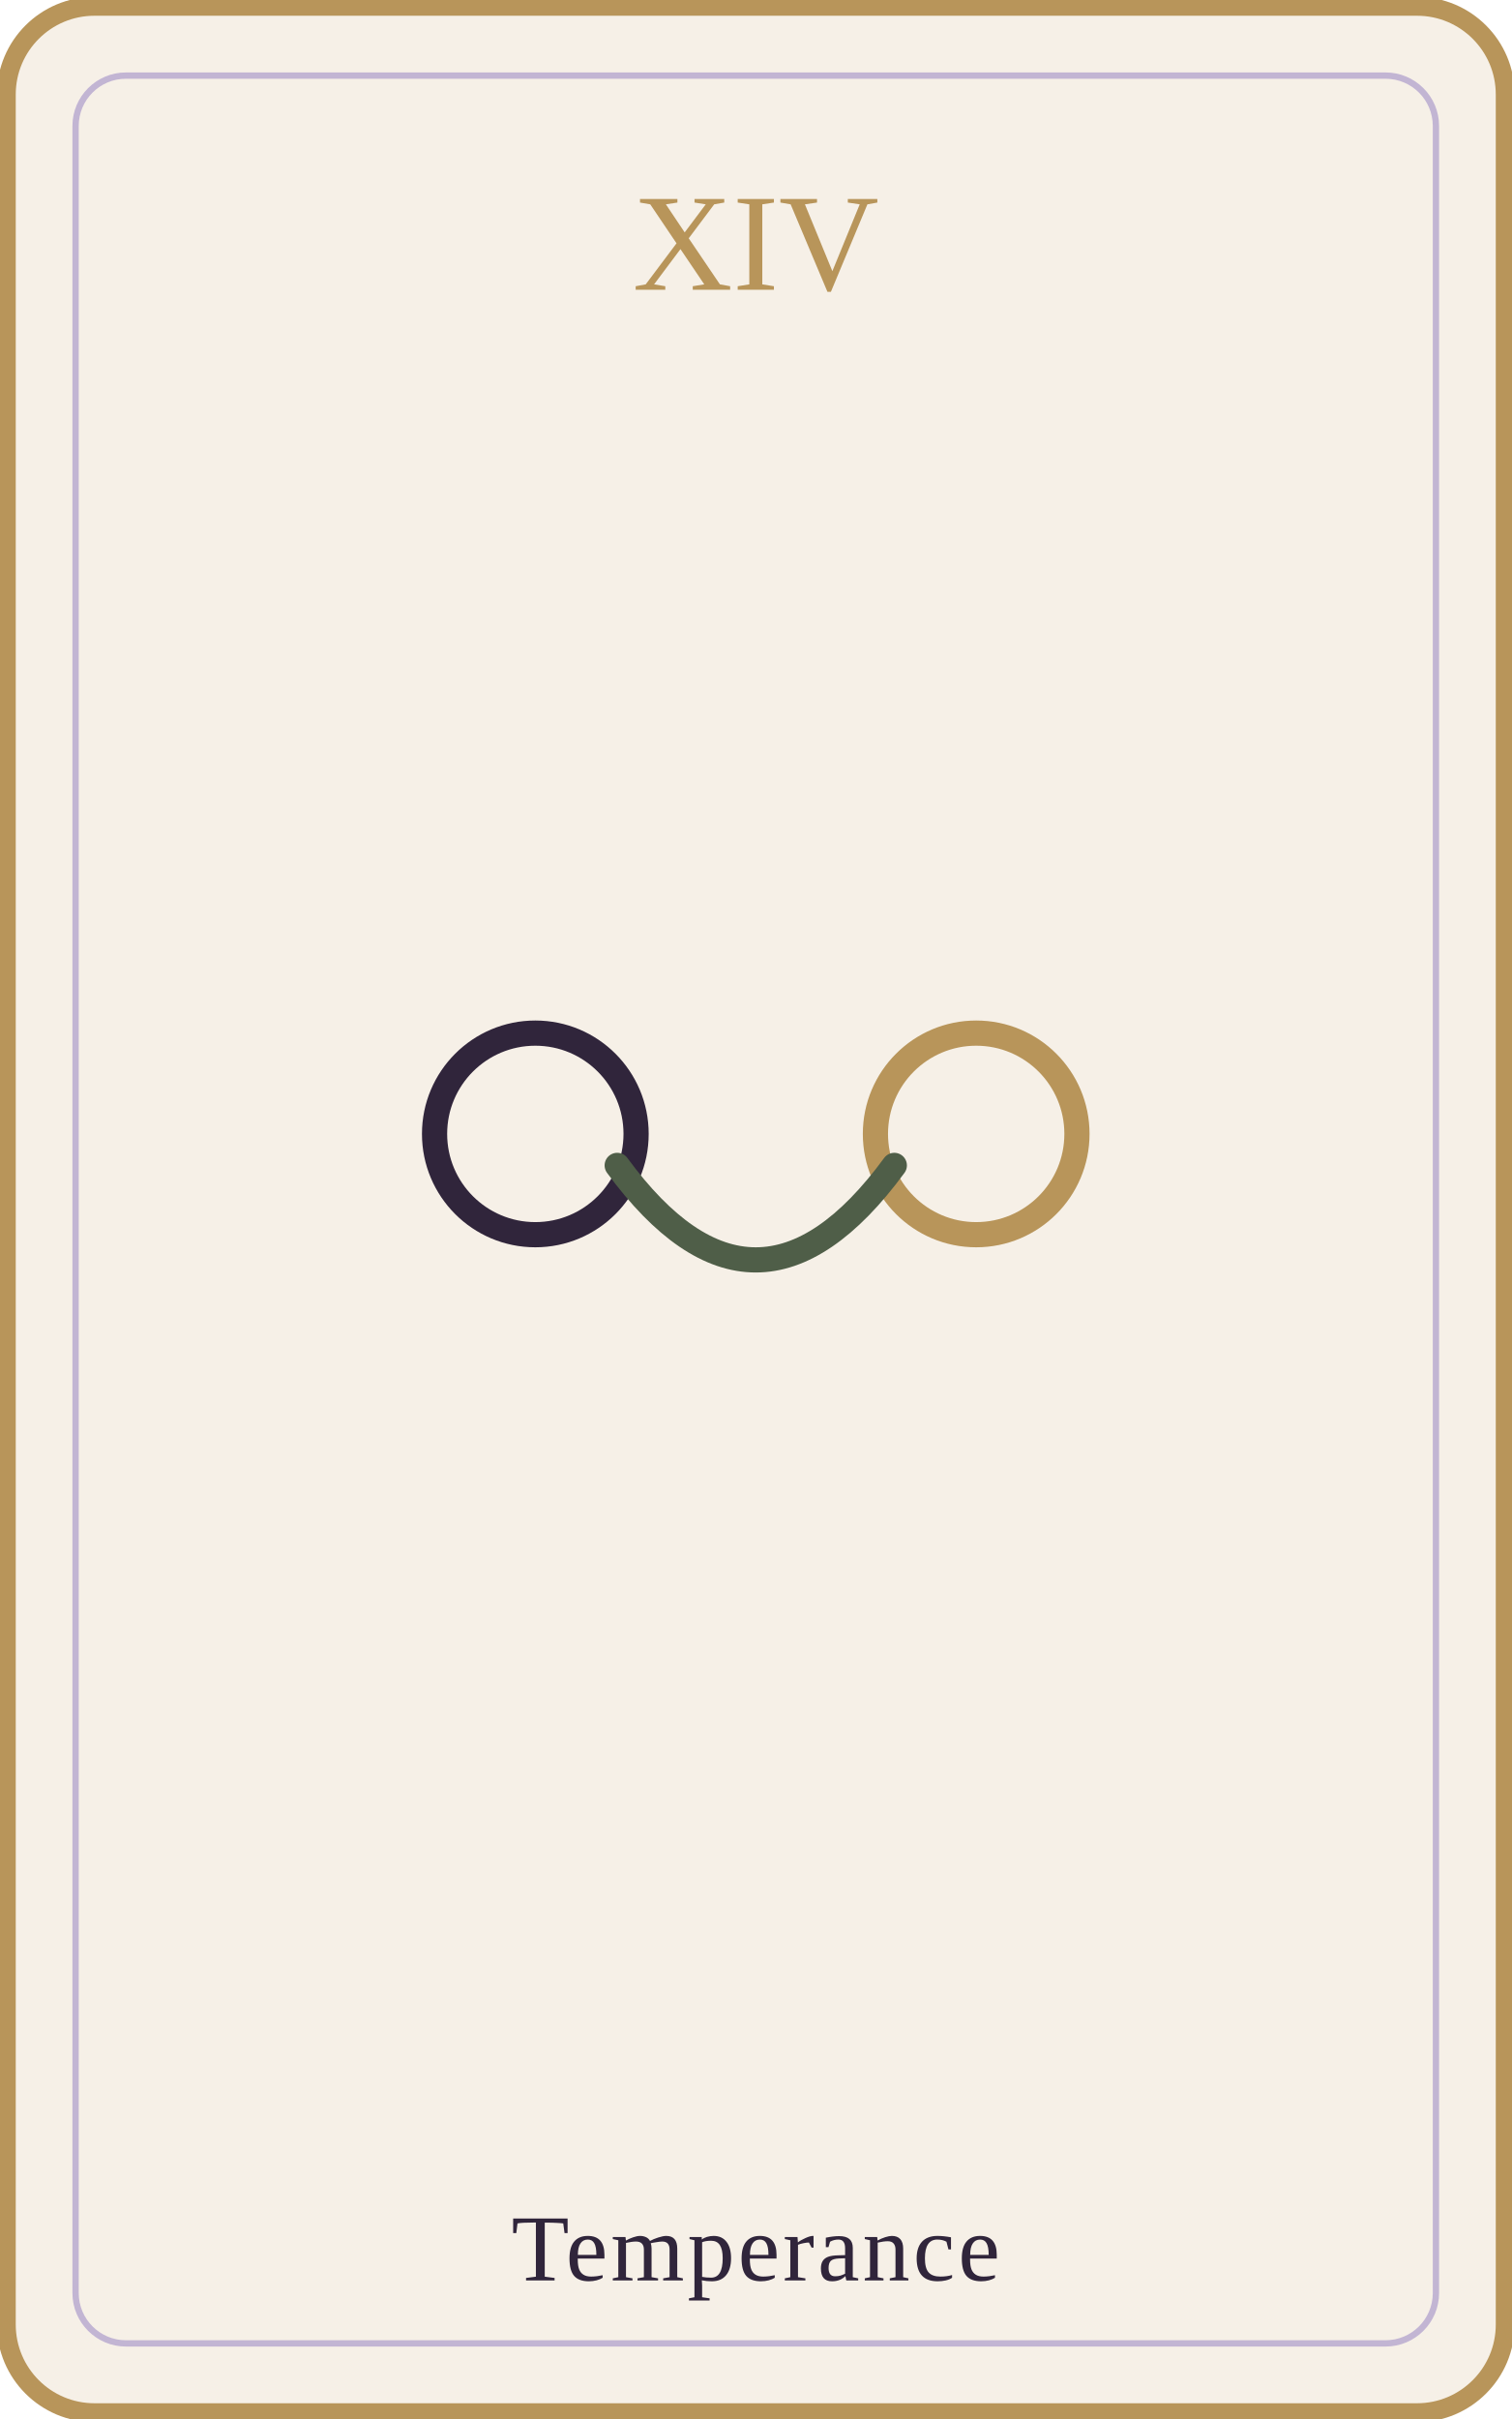
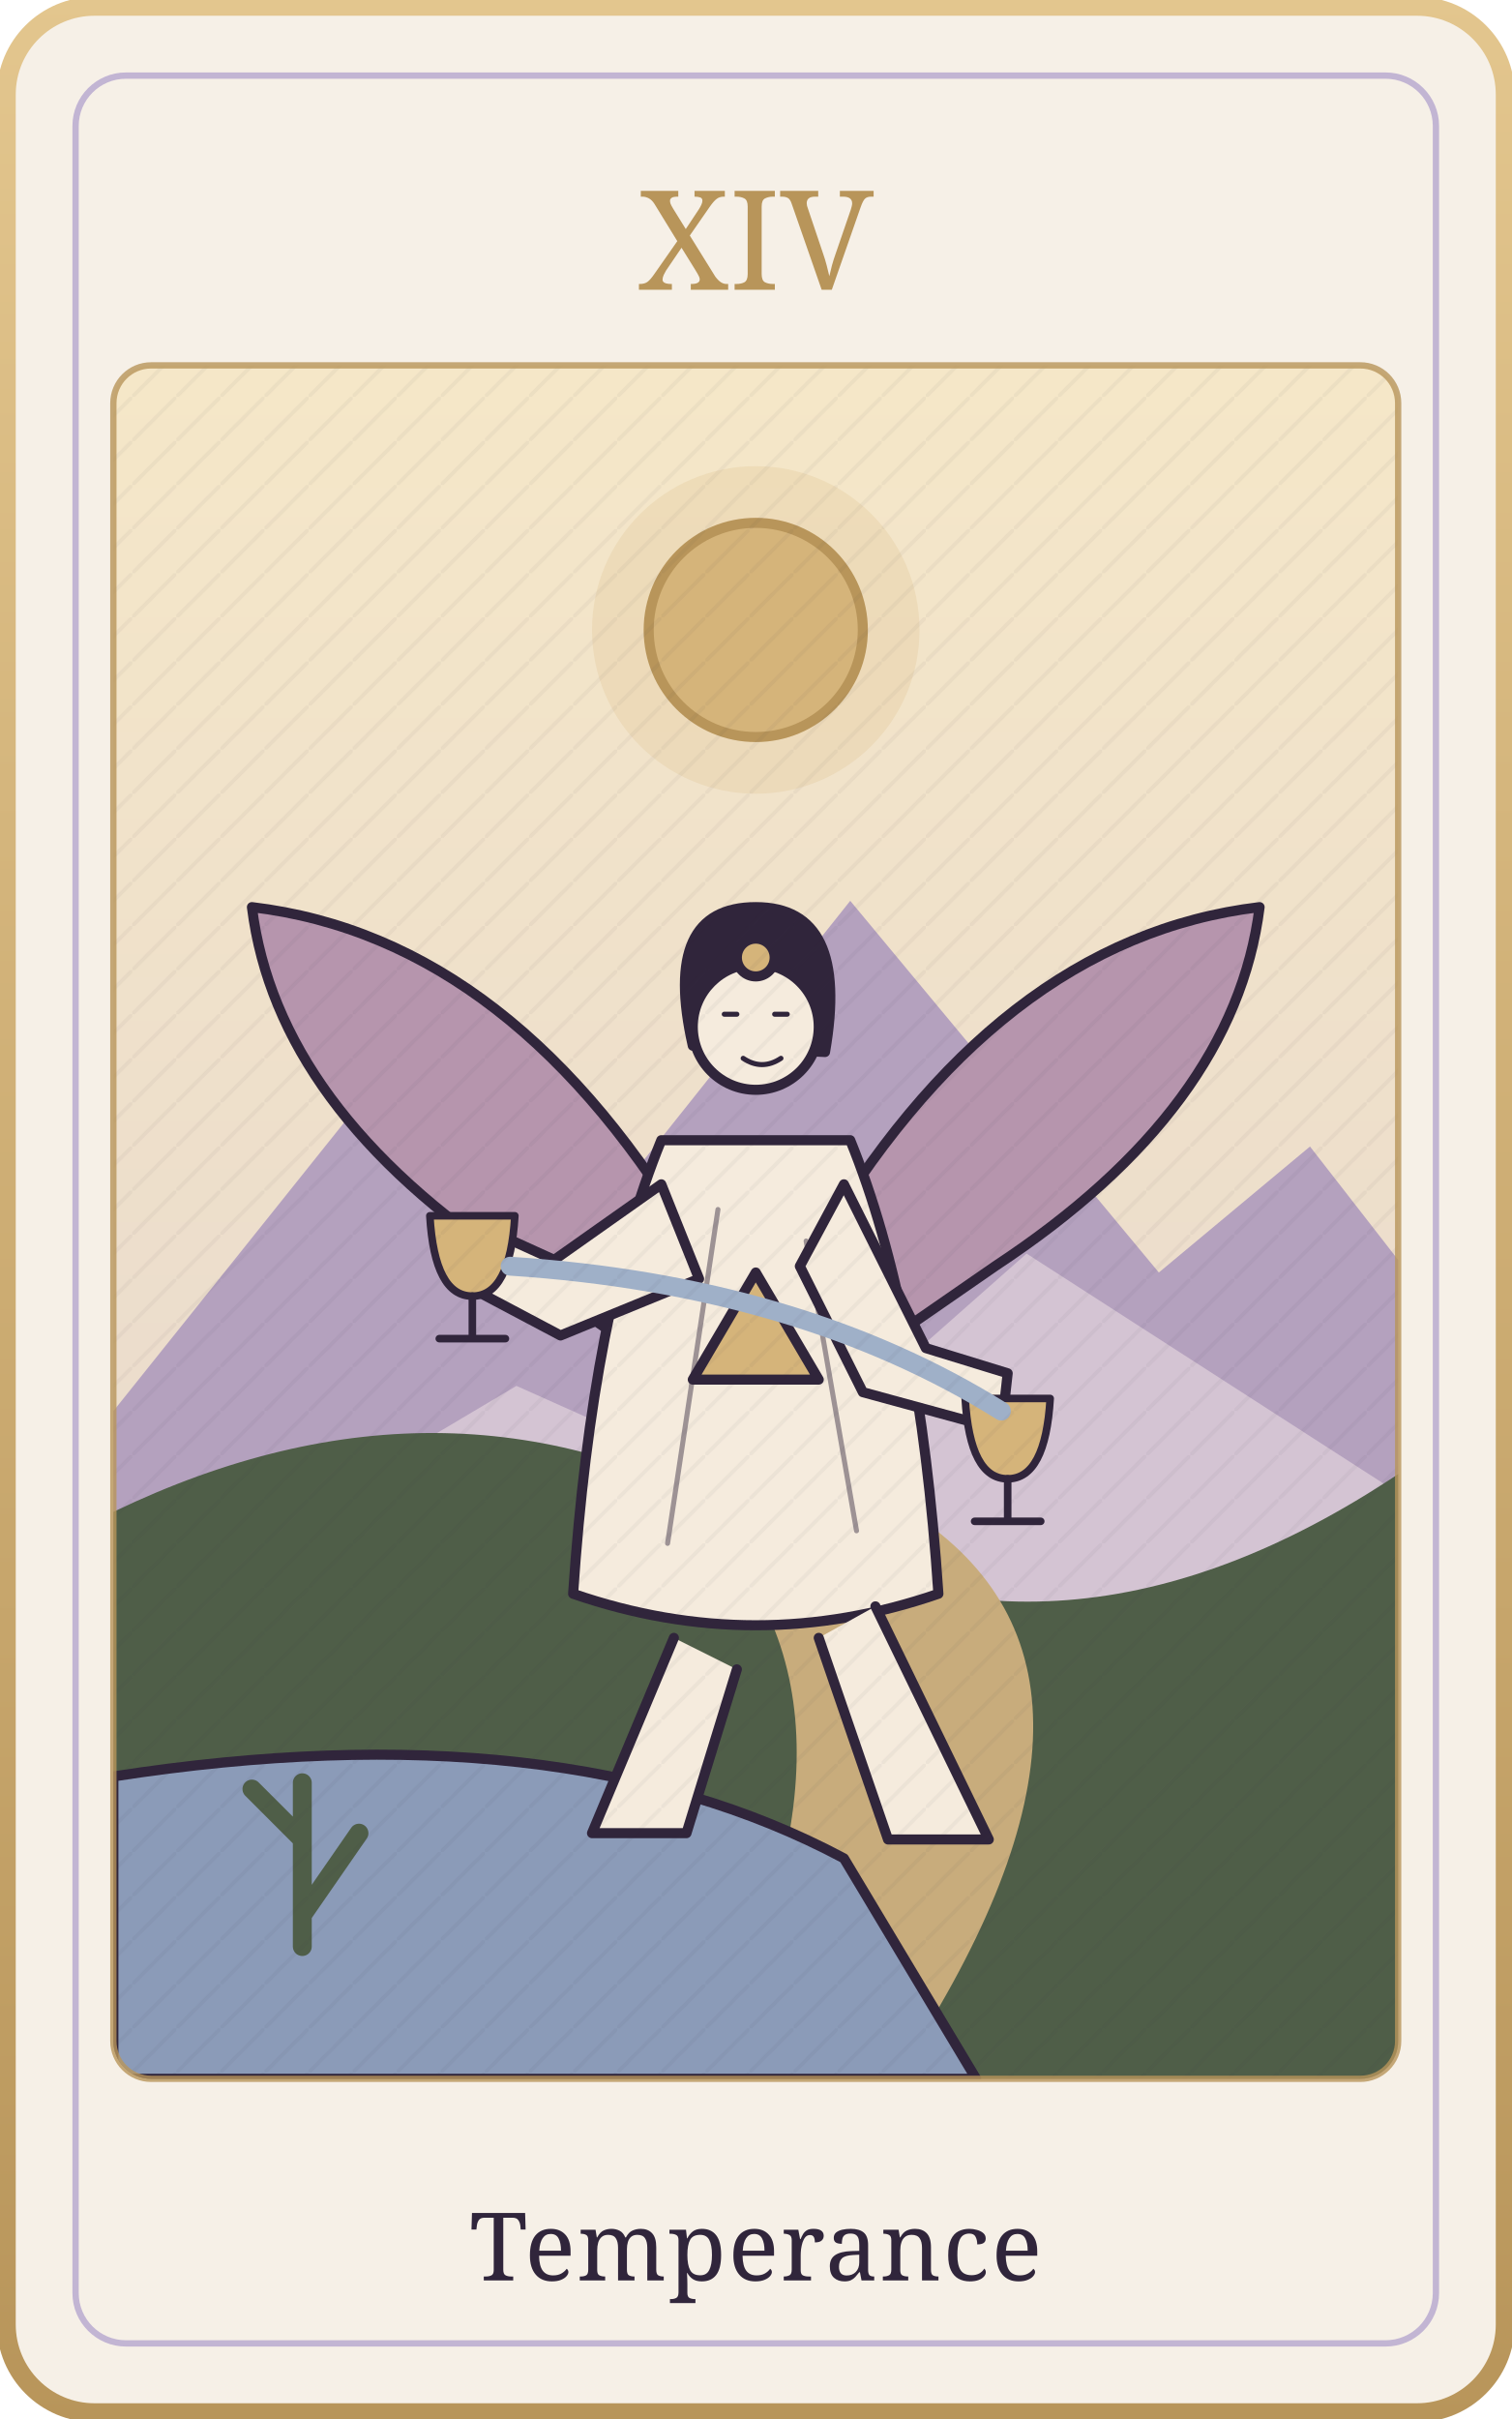
<svg xmlns="http://www.w3.org/2000/svg" viewBox="0 0 240 384" role="img" aria-label="Temperance">
-   <rect x="1" y="1" width="238" height="382" rx="14" fill="#f6f0e7" stroke="#b8955a" stroke-width="3" />
-   <rect x="12" y="12" width="216" height="360" rx="8" fill="none" stroke="#ac9bcb" stroke-width="1" opacity="0.7" />
-   <text x="120" y="46" text-anchor="middle" font-family="Georgia, 'Times New Roman', serif" font-size="22" fill="#b8955a">XIV</text>
-   <g stroke="#30253b" stroke-width="4" fill="none" stroke-linecap="round" stroke-linejoin="round">
-     <circle cx="85" cy="180" r="16" />
-     <circle cx="155" cy="180" r="16" stroke="#b8955a" />
-     <path d="M 98 185 q 22 30 44 0" stroke="#4f5e48" />
+   <defs>
+     <linearGradient id="gold" x2="0" y2="1">
+       <stop stop-color="#e3c68e" />
+       <stop offset="1" stop-color="#b8955a" />
+     </linearGradient>
+     <linearGradient id="sky" x2="0" y2="1">
+       <stop stop-color="#211b30" />
+       <stop offset="1" stop-color="#625173" />
+     </linearGradient>
+     <linearGradient id="day" x2="0" y2="1">
+       <stop stop-color="#f5e7c8" />
+       <stop offset="1" stop-color="#e5d6cf" />
+     </linearGradient>
+     <pattern id="engraving" width="7" height="7" patternUnits="userSpaceOnUse">
+       <path d="M0 7 L7 0" stroke="#30253b" opacity=".045" stroke-width=".6" />
+     </pattern>
+     <clipPath id="picture">
+       <rect x="18" y="58" width="204" height="272" rx="6" />
+     </clipPath>
+   </defs>
+   <rect x="1" y="1" width="238" height="382" rx="14" fill="#f6f0e7" stroke="url(#gold)" stroke-width="3" />
+   <rect x="12" y="12" width="216" height="360" rx="8" fill="none" stroke="#ac9bcb" opacity=".7" />
+   <text x="120" y="46" text-anchor="middle" font-family="Georgia,serif" font-size="22" fill="#b8955a">XIV</text>
+   <g clip-path="url(#picture)" stroke="#30253b" stroke-width="1.6" stroke-linejoin="round" stroke-linecap="round">
+     <rect x="18" y="58" width="204" height="272" fill="url(#day)" stroke="none" />
+     <circle cx="120" cy="100" r="26" fill="#d5b47a" opacity=".2" stroke="none" />
+     <circle cx="120" cy="100" r="17" fill="#d5b47a" stroke="#b8955a" />
+     <path d="M18 224 L58 174 L88 202 L135 143 L184 202 L208 182 L222 200 V330 H18 Z" fill="#b4a1be" stroke="none" />
+     <path d="M18 258 L82 220 L120 237 L163 199 L222 237 V330 H18 Z" fill="#d4c4d3" stroke="none" />
+     <path d="M18 240 Q72 214 120 242 T222 234 V330 H18 Z" fill="#4f5e48" stroke="none" />
+     <path d="M134 185 Q108 215 146 241 T142 330 H111 Q142 271 111 241 T127 185 Z" fill="#c8ac7c" stroke="none" />
+     <path d="M18 282 Q89 271 134 295 L155 330 H18 Z" fill="#8b9bb8" />
+     <path d="M111 199 Q82 149 40 144 Q44 176 82 201 L108 219 M129 199 Q158 149 200 144 Q196 176 158 201 L132 219" fill="#b695ad" />
+     <path d="M105 181 Q94 208 91 253 Q120 263 149 253 Q146 208 135 181 Z" fill="#f5ebdd" />
+     <path d="M114 192 l-8 53 m22-48 l8 46" fill="none" stroke-width=".8" opacity=".45" />
+     <path d="M110 166 q-5-22 10-22 q15 0 11 23 Z" fill="#30253b" />
+     <circle cx="120" cy="163" r="10" fill="#f5ebdd" />
+     <path d="M115 161 h2 m6 0 h2 m-7 7 q3 2 6 0" fill="none" stroke-width=".8" />
+     <circle cx="120" cy="152" r="3" fill="#d5b47a" />
+     <path d="M120 202 l10 17 h-20 Z" fill="#d5b47a" />
+     <path d="M107 260 l-13 31 h15 l8-26 M130 260 l11 32 h16 l-18-37" fill="#f5ebdd" />
+     <path d="M105 188 L88 200 L77 195 L72 203 L89 212 L111 203 Z" fill="#f5ebdd" />
+     <path d="M134 188 L147 214 L160 218 L159 227 L137 221 L127 201 Z" fill="#f5ebdd" />
+     <g transform="translate(75 193) scale(0.75)">
+       <path d="M-9 0 Q-8 17 0 17 Q8 17 9 0 Z" fill="#d5b47a" />
+       <path d="M0 17 v9 m-7 0 h14" fill="none" />
+     </g>
+     <g transform="translate(160 222) scale(0.75)">
+       <path d="M-9 0 Q-8 17 0 17 Q8 17 9 0 Z" fill="#d5b47a" />
+       <path d="M0 17 v9 m-7 0 h14" fill="none" />
+     </g>
+     <path d="M81 201 Q127 204 159 224" fill="none" stroke="#9fb0c8" stroke-width="3" />
+     <path d="M48 309 v-26 m0 9 l-8-8 m8 20 l9-13" fill="none" stroke="#4f5e48" stroke-width="3" />
+     <rect x="18" y="58" width="204" height="272" fill="url(#engraving)" stroke="none" />
  </g>
-   <text x="120" y="362" text-anchor="middle" font-family="Georgia, 'Times New Roman', serif" font-size="15" fill="#30253b" letter-spacing="0.5">Temperance</text>
+   <rect x="18" y="58" width="204" height="272" rx="6" fill="none" stroke="#b8955a" opacity=".8" />
+   <text x="120" y="362" text-anchor="middle" font-family="Georgia,serif" font-size="15" fill="#30253b" letter-spacing=".3">Temperance</text>
</svg>
